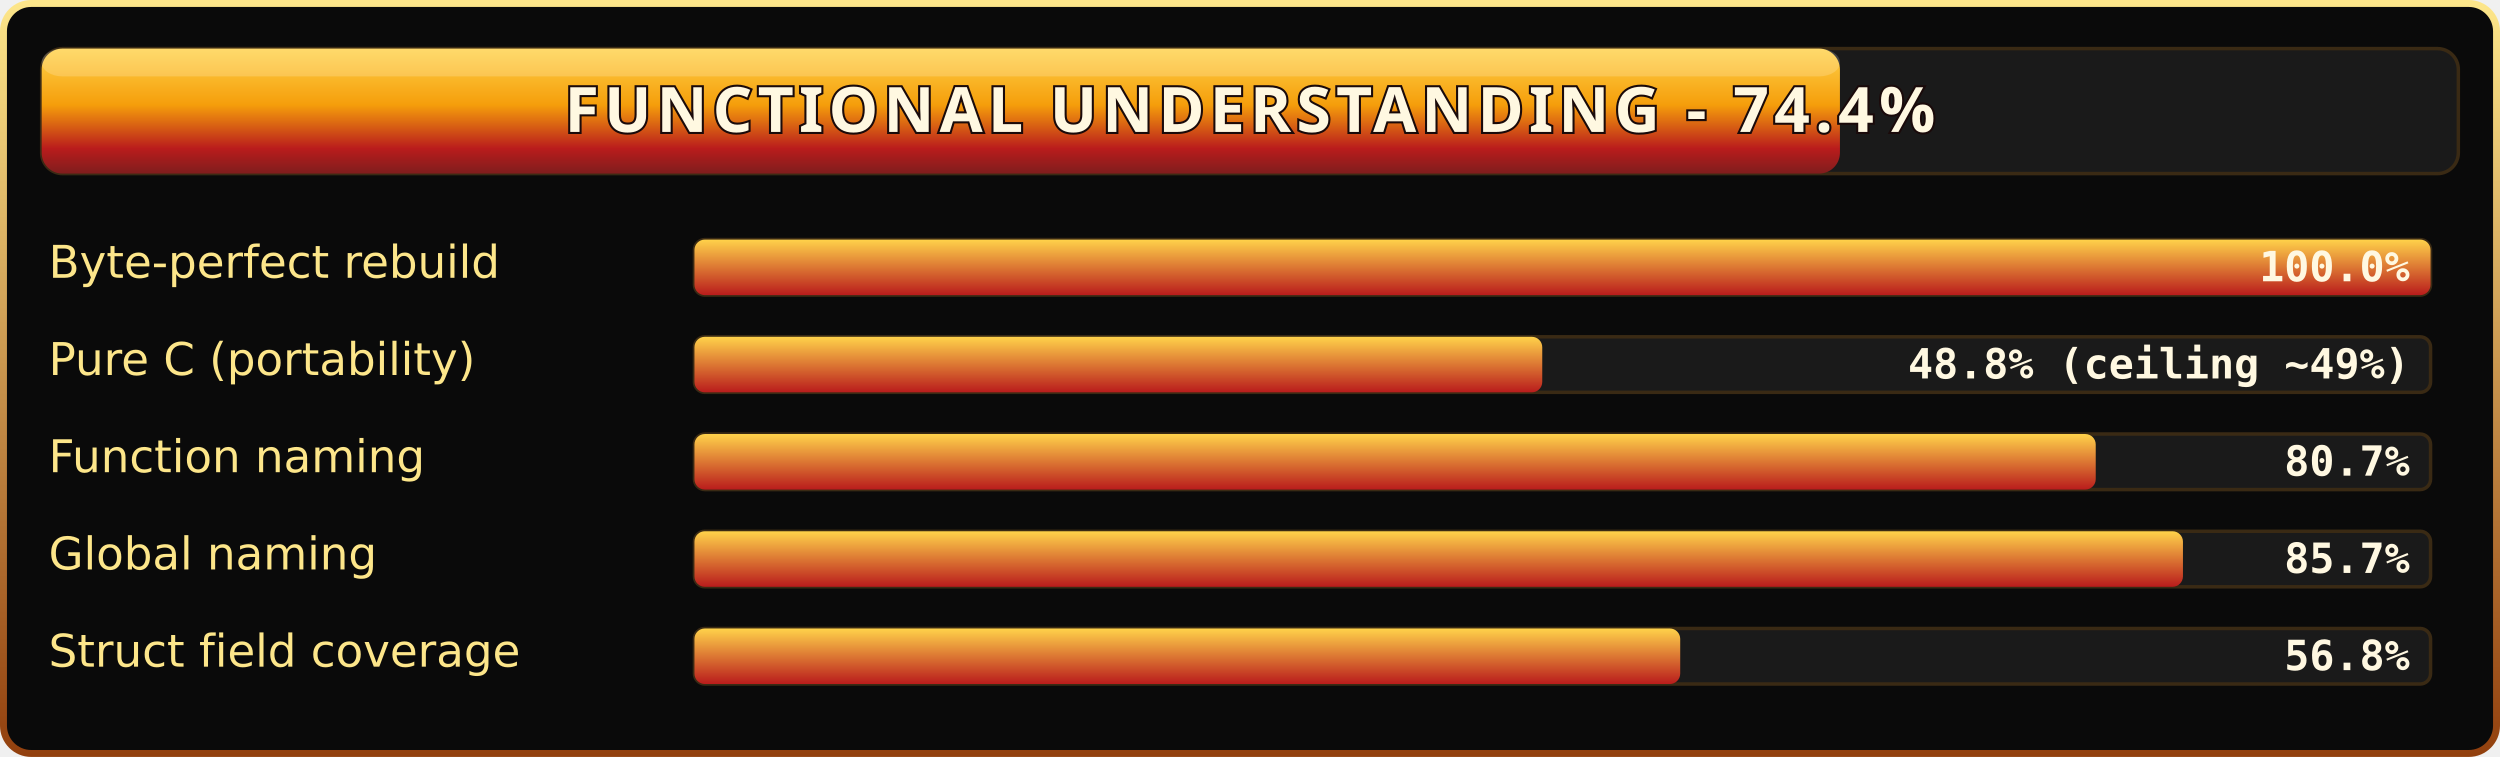
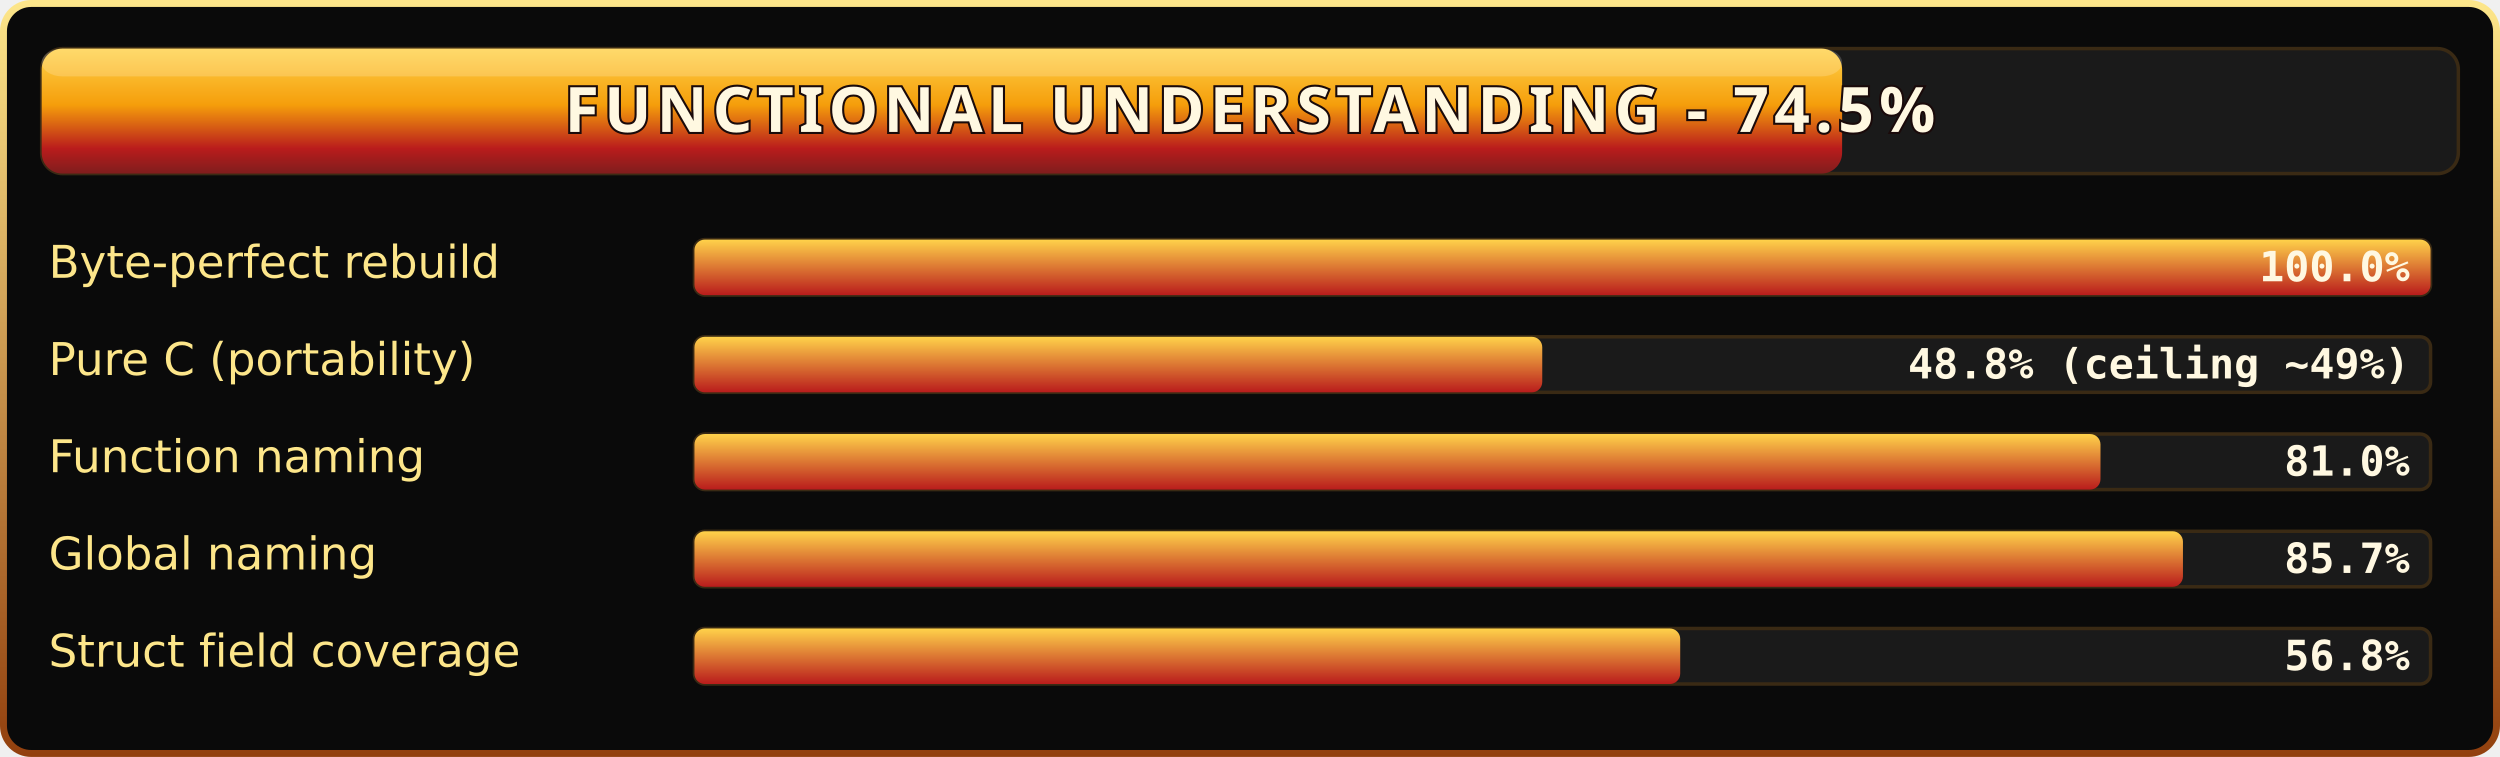
- <svg xmlns="http://www.w3.org/2000/svg" width="720" height="218" viewBox="0 0 720 218" role="img" aria-label="MK4 decomp progress 74.4%">
+ <svg xmlns="http://www.w3.org/2000/svg" width="720" height="218" viewBox="0 0 720 218" role="img" aria-label="MK4 decomp progress 74.5%">
  <defs>
    <linearGradient id="fillGrad" x1="0" y1="0" x2="0" y2="1">
      <stop offset="0%" stop-color="#ffd24a" />
      <stop offset="45%" stop-color="#f59e0b" />
      <stop offset="80%" stop-color="#b91c1c" />
      <stop offset="100%" stop-color="#7f1d1d" />
    </linearGradient>
    <linearGradient id="rowGrad" x1="0" y1="0" x2="0" y2="1">
      <stop offset="0%" stop-color="#ffd24a" />
      <stop offset="100%" stop-color="#b91c1c" />
    </linearGradient>
    <linearGradient id="borderGrad" x1="0" y1="0" x2="0" y2="1">
      <stop offset="0%" stop-color="#fde68a" />
      <stop offset="100%" stop-color="#92400e" />
    </linearGradient>
  </defs>
  <rect x="1" y="1" width="718" height="216" rx="8" ry="8" fill="#0a0a0a" stroke="url(#borderGrad)" stroke-width="2" />
  <rect x="12" y="14" width="696" height="36" rx="6" ry="6" fill="#1a1a1a" stroke="#3a2a14" stroke-width="1" />
-   <rect x="12" y="14" width="517.90" height="36" rx="6" ry="6" fill="url(#fillGrad)" />
-   <rect x="12" y="14" width="517.90" height="8" rx="6" ry="6" fill="#ffffff" opacity="0.18" />
-   <text x="360.0" y="38.0" font-family="Impact, 'Arial Black', sans-serif" font-size="18" font-weight="900" text-anchor="middle" fill="#fff8e1" stroke="#1a0a0a" stroke-width="1.2" paint-order="stroke fill" letter-spacing="1.5">FUNCTIONAL UNDERSTANDING - 74.4%</text>
+   <rect x="12" y="14" width="518.53" height="36" rx="6" ry="6" fill="url(#fillGrad)" />
+   <rect x="12" y="14" width="518.53" height="8" rx="6" ry="6" fill="#ffffff" opacity="0.18" />
+   <text x="360.0" y="38.0" font-family="Impact, 'Arial Black', sans-serif" font-size="18" font-weight="900" text-anchor="middle" fill="#fff8e1" stroke="#1a0a0a" stroke-width="1.2" paint-order="stroke fill" letter-spacing="1.5">FUNCTIONAL UNDERSTANDING - 74.5%</text>
  <text x="14" y="80" font-family="'DejaVu Sans', Verdana, sans-serif" font-size="13" fill="#fde68a">Byte-perfect rebuild</text>
  <rect x="200" y="69" width="500" height="16" rx="3" ry="3" fill="#1a1a1a" stroke="#3a2a14" stroke-width="1" />
  <rect x="200" y="69" width="500.00" height="16" rx="3" ry="3" fill="url(#rowGrad)" />
  <text x="694" y="81" font-family="'DejaVu Sans Mono', monospace" font-size="12" fill="#fff8e1" text-anchor="end" font-weight="bold">100.0%</text>
  <text x="14" y="108" font-family="'DejaVu Sans', Verdana, sans-serif" font-size="13" fill="#fde68a">Pure C (portability)</text>
  <rect x="200" y="97" width="500" height="16" rx="3" ry="3" fill="#1a1a1a" stroke="#3a2a14" stroke-width="1" />
  <rect x="200" y="97" width="244.17" height="16" rx="3" ry="3" fill="url(#rowGrad)" />
  <text x="694" y="109" font-family="'DejaVu Sans Mono', monospace" font-size="12" fill="#fff8e1" text-anchor="end" font-weight="bold">48.8% (ceiling ~49%)</text>
  <text x="14" y="136" font-family="'DejaVu Sans', Verdana, sans-serif" font-size="13" fill="#fde68a">Function naming</text>
  <rect x="200" y="125" width="500" height="16" rx="3" ry="3" fill="#1a1a1a" stroke="#3a2a14" stroke-width="1" />
-   <rect x="200" y="125" width="403.57" height="16" rx="3" ry="3" fill="url(#rowGrad)" />
-   <text x="694" y="137" font-family="'DejaVu Sans Mono', monospace" font-size="12" fill="#fff8e1" text-anchor="end" font-weight="bold">80.7%</text>
+   <rect x="200" y="125" width="404.94" height="16" rx="3" ry="3" fill="url(#rowGrad)" />
+   <text x="694" y="137" font-family="'DejaVu Sans Mono', monospace" font-size="12" fill="#fff8e1" text-anchor="end" font-weight="bold">81.0%</text>
  <text x="14" y="164" font-family="'DejaVu Sans', Verdana, sans-serif" font-size="13" fill="#fde68a">Global naming</text>
  <rect x="200" y="153" width="500" height="16" rx="3" ry="3" fill="#1a1a1a" stroke="#3a2a14" stroke-width="1" />
  <rect x="200" y="153" width="428.69" height="16" rx="3" ry="3" fill="url(#rowGrad)" />
  <text x="694" y="165" font-family="'DejaVu Sans Mono', monospace" font-size="12" fill="#fff8e1" text-anchor="end" font-weight="bold">85.7%</text>
  <text x="14" y="192" font-family="'DejaVu Sans', Verdana, sans-serif" font-size="13" fill="#fde68a">Struct field coverage</text>
  <rect x="200" y="181" width="500" height="16" rx="3" ry="3" fill="#1a1a1a" stroke="#3a2a14" stroke-width="1" />
  <rect x="200" y="181" width="283.90" height="16" rx="3" ry="3" fill="url(#rowGrad)" />
  <text x="694" y="193" font-family="'DejaVu Sans Mono', monospace" font-size="12" fill="#fff8e1" text-anchor="end" font-weight="bold">56.8%</text>
</svg>
